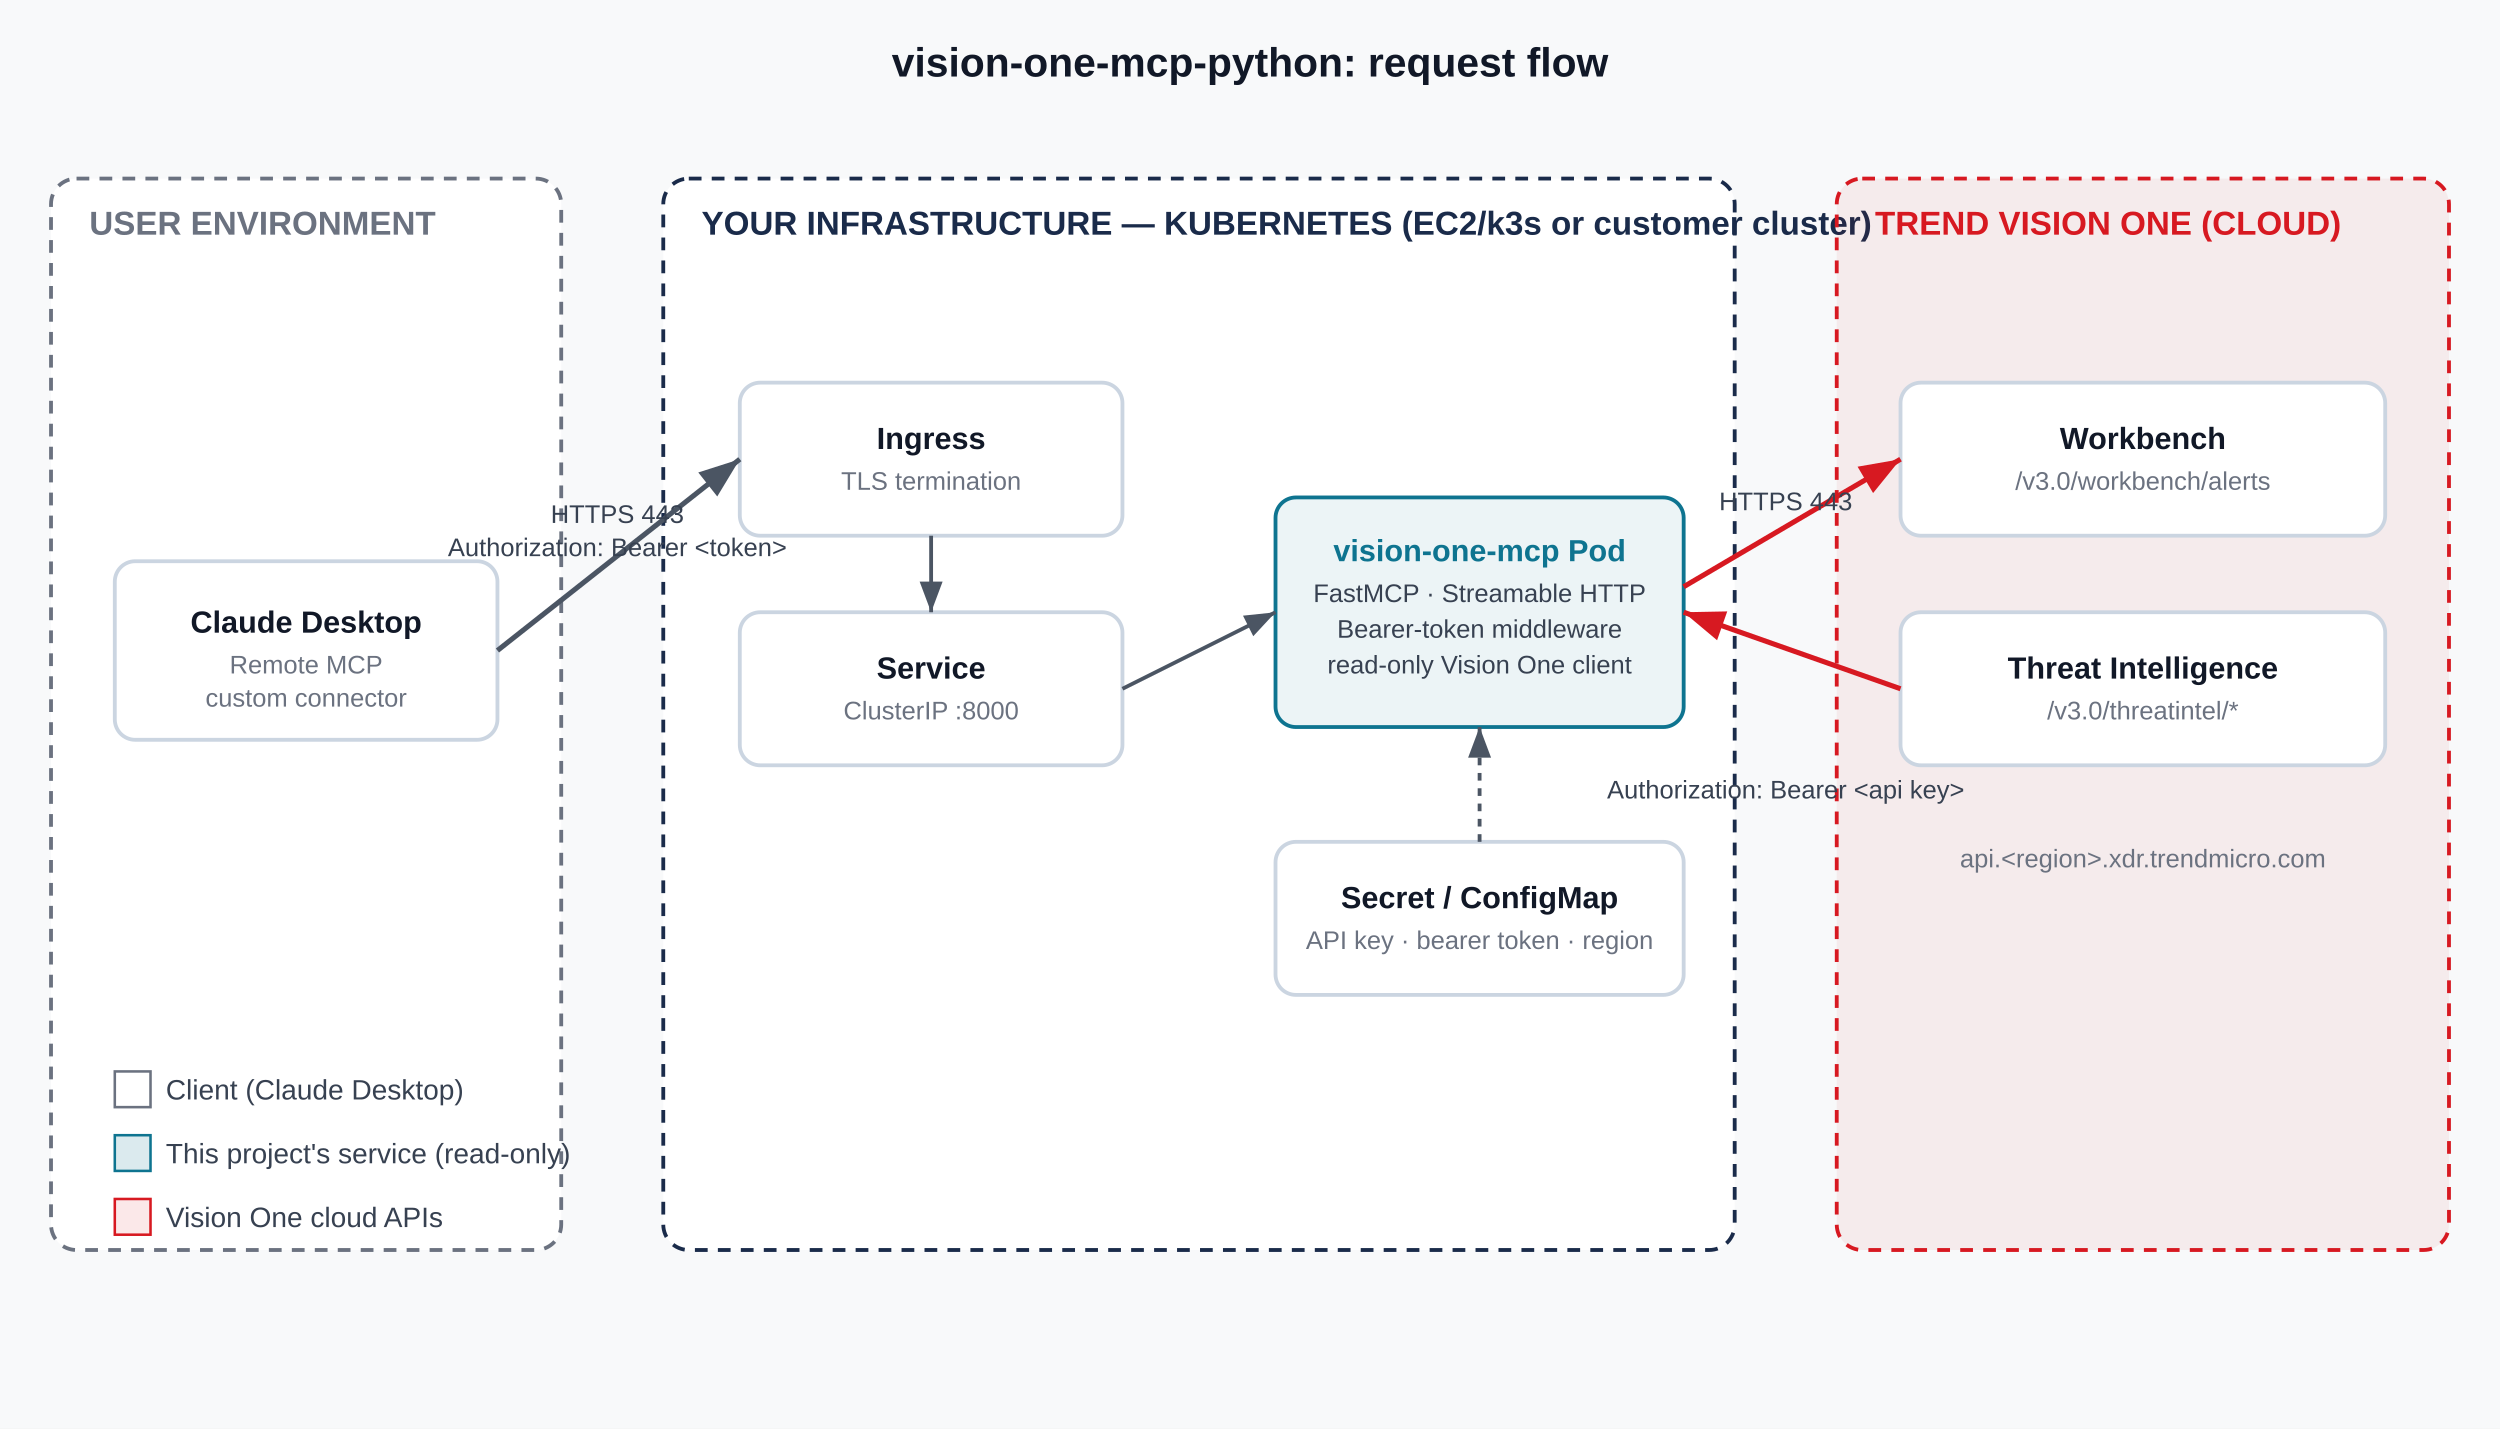
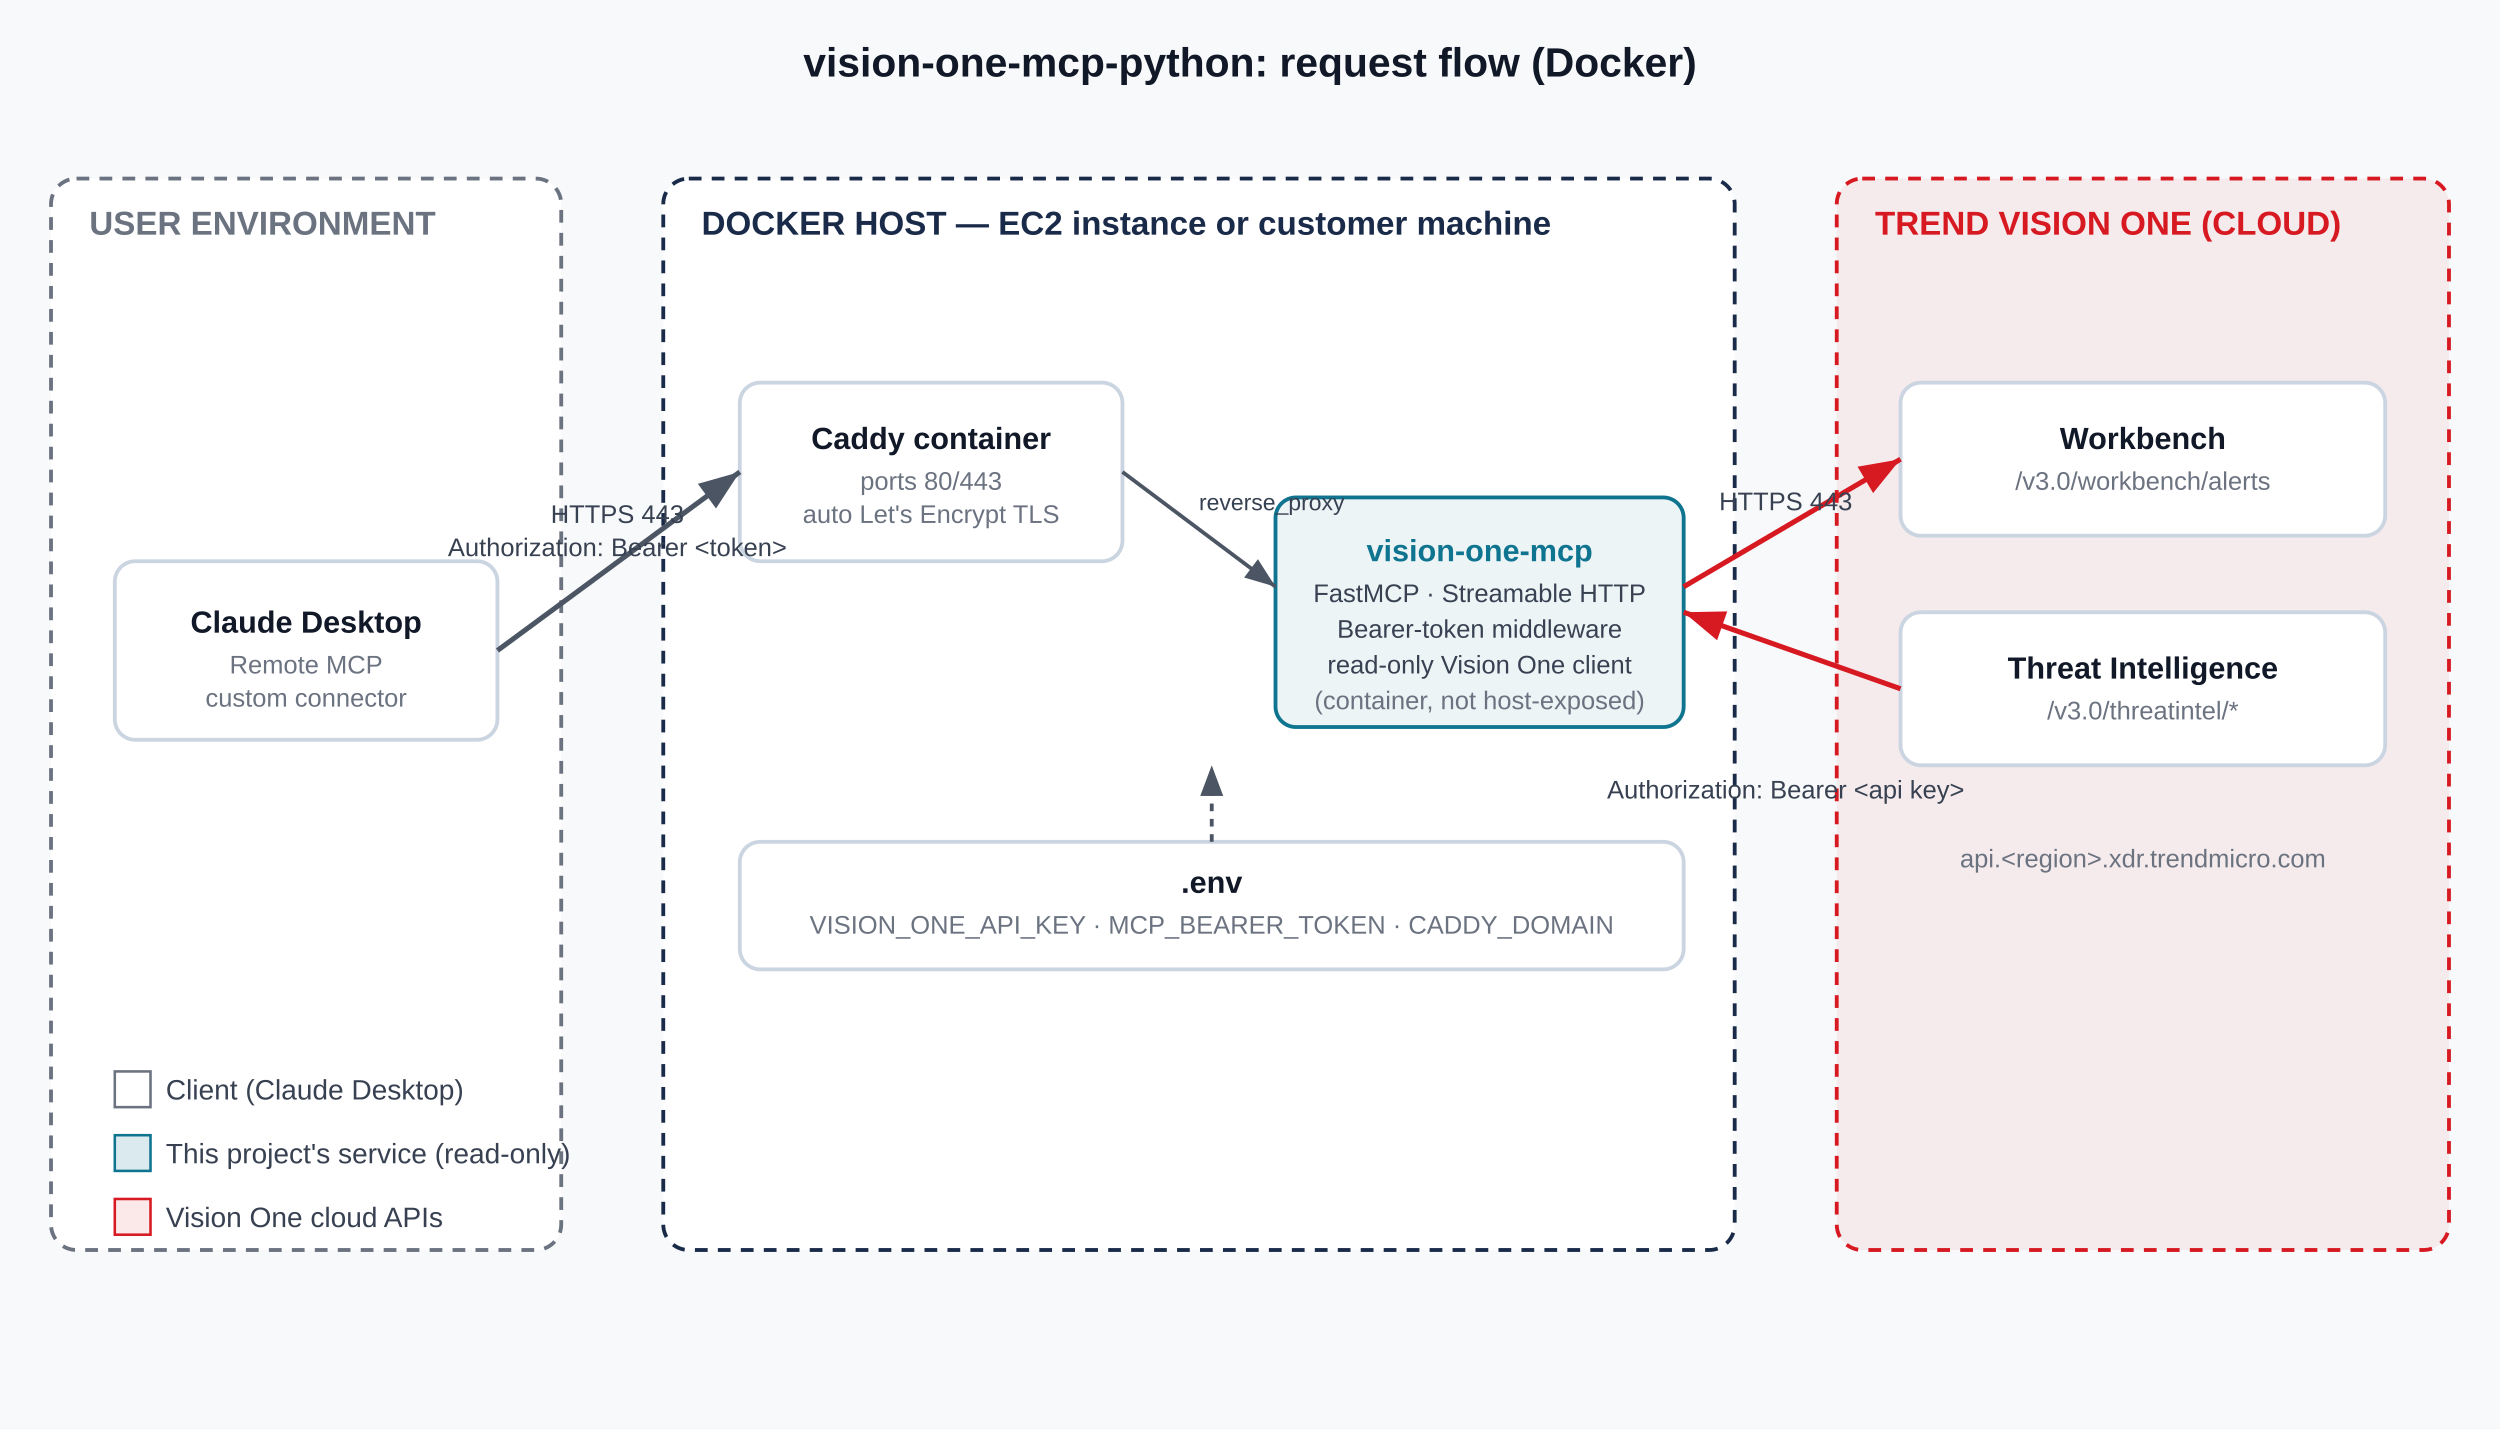
<svg xmlns="http://www.w3.org/2000/svg" viewBox="0 0 980 560" font-family="'Segoe UI', Arial, sans-serif">
  <defs>
    <marker id="arrow-grey" markerWidth="10" markerHeight="10" refX="8" refY="3" orient="auto" markerUnits="strokeWidth">
      <path d="M0,0 L8,3 L0,6 Z" fill="#4B5563" />
    </marker>
    <marker id="arrow-red" markerWidth="10" markerHeight="10" refX="8" refY="3" orient="auto" markerUnits="strokeWidth">
      <path d="M0,0 L8,3 L0,6 Z" fill="#D71921" />
    </marker>
  </defs>
  <rect x="0" y="0" width="980" height="560" fill="#F8F9FA" />
-   <text x="490" y="30" text-anchor="middle" font-size="16" font-weight="bold" fill="#111827">vision-one-mcp-python: request flow</text>
+   <text x="490" y="30" text-anchor="middle" font-size="16" font-weight="bold" fill="#111827">vision-one-mcp-python: request flow (Docker)</text>
  <g>
    <rect x="20" y="70" width="200" height="420" rx="10" fill="#FFFFFF" stroke="#6B7280" stroke-width="1.5" stroke-dasharray="5,4" />
    <text x="35" y="92" font-size="13" font-weight="bold" fill="#6B7280">USER ENVIRONMENT</text>
    <rect x="45" y="220" width="150" height="70" rx="8" fill="#FFFFFF" stroke="#CBD5E1" stroke-width="1.5" />
    <text x="120" y="248" text-anchor="middle" font-size="12" font-weight="bold" fill="#111827">Claude Desktop</text>
    <text x="120" y="264" text-anchor="middle" font-size="10" fill="#6B7280">Remote MCP</text>
    <text x="120" y="277" text-anchor="middle" font-size="10" fill="#6B7280">custom connector</text>
  </g>
  <g>
    <rect x="260" y="70" width="420" height="420" rx="10" fill="#FFFFFF" stroke="#1A2B4A" stroke-width="1.5" stroke-dasharray="5,4" />
-     <text x="275" y="92" font-size="13" font-weight="bold" fill="#1A2B4A">YOUR INFRASTRUCTURE — KUBERNETES (EC2/k3s or customer cluster)</text>
-     <rect x="290" y="150" width="150" height="60" rx="8" fill="#FFFFFF" stroke="#CBD5E1" stroke-width="1.5" />
-     <text x="365" y="176" text-anchor="middle" font-size="12" font-weight="bold" fill="#111827">Ingress</text>
-     <text x="365" y="192" text-anchor="middle" font-size="10" fill="#6B7280">TLS termination</text>
-     <rect x="290" y="240" width="150" height="60" rx="8" fill="#FFFFFF" stroke="#CBD5E1" stroke-width="1.5" />
-     <text x="365" y="266" text-anchor="middle" font-size="12" font-weight="bold" fill="#111827">Service</text>
-     <text x="365" y="282" text-anchor="middle" font-size="10" fill="#6B7280">ClusterIP :8000</text>
+     <text x="275" y="92" font-size="13" font-weight="bold" fill="#1A2B4A">DOCKER HOST — EC2 instance or customer machine</text>
+     <rect x="290" y="150" width="150" height="70" rx="8" fill="#FFFFFF" stroke="#CBD5E1" stroke-width="1.5" />
+     <text x="365" y="176" text-anchor="middle" font-size="12" font-weight="bold" fill="#111827">Caddy container</text>
+     <text x="365" y="192" text-anchor="middle" font-size="10" fill="#6B7280">ports 80/443</text>
+     <text x="365" y="205" text-anchor="middle" font-size="10" fill="#6B7280">auto Let's Encrypt TLS</text>
    <rect x="500" y="195" width="160" height="90" rx="8" fill="#0E7490" fill-opacity="0.08" stroke="#0E7490" stroke-width="1.5" />
-     <text x="580" y="220" text-anchor="middle" font-size="12" font-weight="bold" fill="#0E7490">vision-one-mcp Pod</text>
+     <text x="580" y="220" text-anchor="middle" font-size="12" font-weight="bold" fill="#0E7490">vision-one-mcp</text>
    <text x="580" y="236" text-anchor="middle" font-size="10" fill="#374151">FastMCP · Streamable HTTP</text>
    <text x="580" y="250" text-anchor="middle" font-size="10" fill="#374151">Bearer-token middleware</text>
    <text x="580" y="264" text-anchor="middle" font-size="10" fill="#374151">read-only Vision One client</text>
-     <rect x="500" y="330" width="160" height="60" rx="8" fill="#FFFFFF" stroke="#CBD5E1" stroke-width="1.5" />
-     <text x="580" y="356" text-anchor="middle" font-size="12" font-weight="bold" fill="#111827">Secret / ConfigMap</text>
-     <text x="580" y="372" text-anchor="middle" font-size="10" fill="#6B7280">API key · bearer token · region</text>
-     <line x1="365" y1="210" x2="365" y2="240" stroke="#4B5563" stroke-width="1.5" marker-end="url(#arrow-grey)" />
-     <line x1="440" y1="270" x2="500" y2="240" stroke="#4B5563" stroke-width="1.5" marker-end="url(#arrow-grey)" />
-     <line x1="580" y1="330" x2="580" y2="285" stroke="#4B5563" stroke-width="1.5" stroke-dasharray="3,3" marker-end="url(#arrow-grey)" />
+     <text x="580" y="278" text-anchor="middle" font-size="10" fill="#6B7280">(container, not host-exposed)</text>
+     <rect x="290" y="330" width="370" height="50" rx="8" fill="#FFFFFF" stroke="#CBD5E1" stroke-width="1.5" />
+     <text x="475" y="350" text-anchor="middle" font-size="12" font-weight="bold" fill="#111827">.env</text>
+     <text x="475" y="366" text-anchor="middle" font-size="10" fill="#6B7280">VISION_ONE_API_KEY · MCP_BEARER_TOKEN · CADDY_DOMAIN</text>
+     <line x1="440" y1="185" x2="500" y2="230" stroke="#4B5563" stroke-width="1.5" marker-end="url(#arrow-grey)" />
+     <text x="470" y="200" font-size="9" fill="#374151">reverse_proxy</text>
+     <line x1="475" y1="330" x2="475" y2="300" stroke="#4B5563" stroke-width="1.5" stroke-dasharray="3,3" marker-end="url(#arrow-grey)" />
  </g>
  <g>
    <rect x="720" y="70" width="240" height="420" rx="10" fill="#D71921" fill-opacity="0.06" stroke="#D71921" stroke-width="1.5" stroke-dasharray="5,4" />
    <text x="735" y="92" font-size="13" font-weight="bold" fill="#D71921">TREND VISION ONE (CLOUD)</text>
    <rect x="745" y="150" width="190" height="60" rx="8" fill="#FFFFFF" stroke="#CBD5E1" stroke-width="1.5" />
    <text x="840" y="176" text-anchor="middle" font-size="12" font-weight="bold" fill="#111827">Workbench</text>
    <text x="840" y="192" text-anchor="middle" font-size="10" fill="#6B7280">/v3.0/workbench/alerts</text>
    <rect x="745" y="240" width="190" height="60" rx="8" fill="#FFFFFF" stroke="#CBD5E1" stroke-width="1.5" />
    <text x="840" y="266" text-anchor="middle" font-size="12" font-weight="bold" fill="#111827">Threat Intelligence</text>
    <text x="840" y="282" text-anchor="middle" font-size="10" fill="#6B7280">/v3.0/threatintel/*</text>
    <text x="840" y="340" text-anchor="middle" font-size="10" fill="#6B7280">api.&lt;region&gt;.xdr.trendmicro.com</text>
  </g>
-   <line x1="195" y1="255" x2="290" y2="180" stroke="#4B5563" stroke-width="2" marker-end="url(#arrow-grey)" />
+   <line x1="195" y1="255" x2="290" y2="185" stroke="#4B5563" stroke-width="2" marker-end="url(#arrow-grey)" />
  <text x="242" y="205" text-anchor="middle" font-size="10" fill="#374151">HTTPS 443</text>
  <text x="242" y="218" text-anchor="middle" font-size="10" fill="#374151">Authorization: Bearer &lt;token&gt;</text>
  <line x1="660" y1="230" x2="745" y2="180" stroke="#D71921" stroke-width="2" marker-end="url(#arrow-red)" />
  <line x1="745" y1="270" x2="660" y2="240" stroke="#D71921" stroke-width="2" marker-end="url(#arrow-red)" />
  <text x="700" y="200" text-anchor="middle" font-size="10" fill="#374151">HTTPS 443</text>
  <text x="700" y="313" text-anchor="middle" font-size="10" fill="#374151">Authorization: Bearer &lt;api key&gt;</text>
  <g>
    <rect x="45" y="420" width="14" height="14" fill="#FFFFFF" stroke="#6B7280" />
    <text x="65" y="431" font-size="11" fill="#374151">Client (Claude Desktop)</text>
    <rect x="45" y="445" width="14" height="14" fill="#0E7490" fill-opacity="0.15" stroke="#0E7490" />
    <text x="65" y="456" font-size="11" fill="#374151">This project's service (read-only)</text>
    <rect x="45" y="470" width="14" height="14" fill="#D71921" fill-opacity="0.1" stroke="#D71921" />
    <text x="65" y="481" font-size="11" fill="#374151">Vision One cloud APIs</text>
  </g>
</svg>
